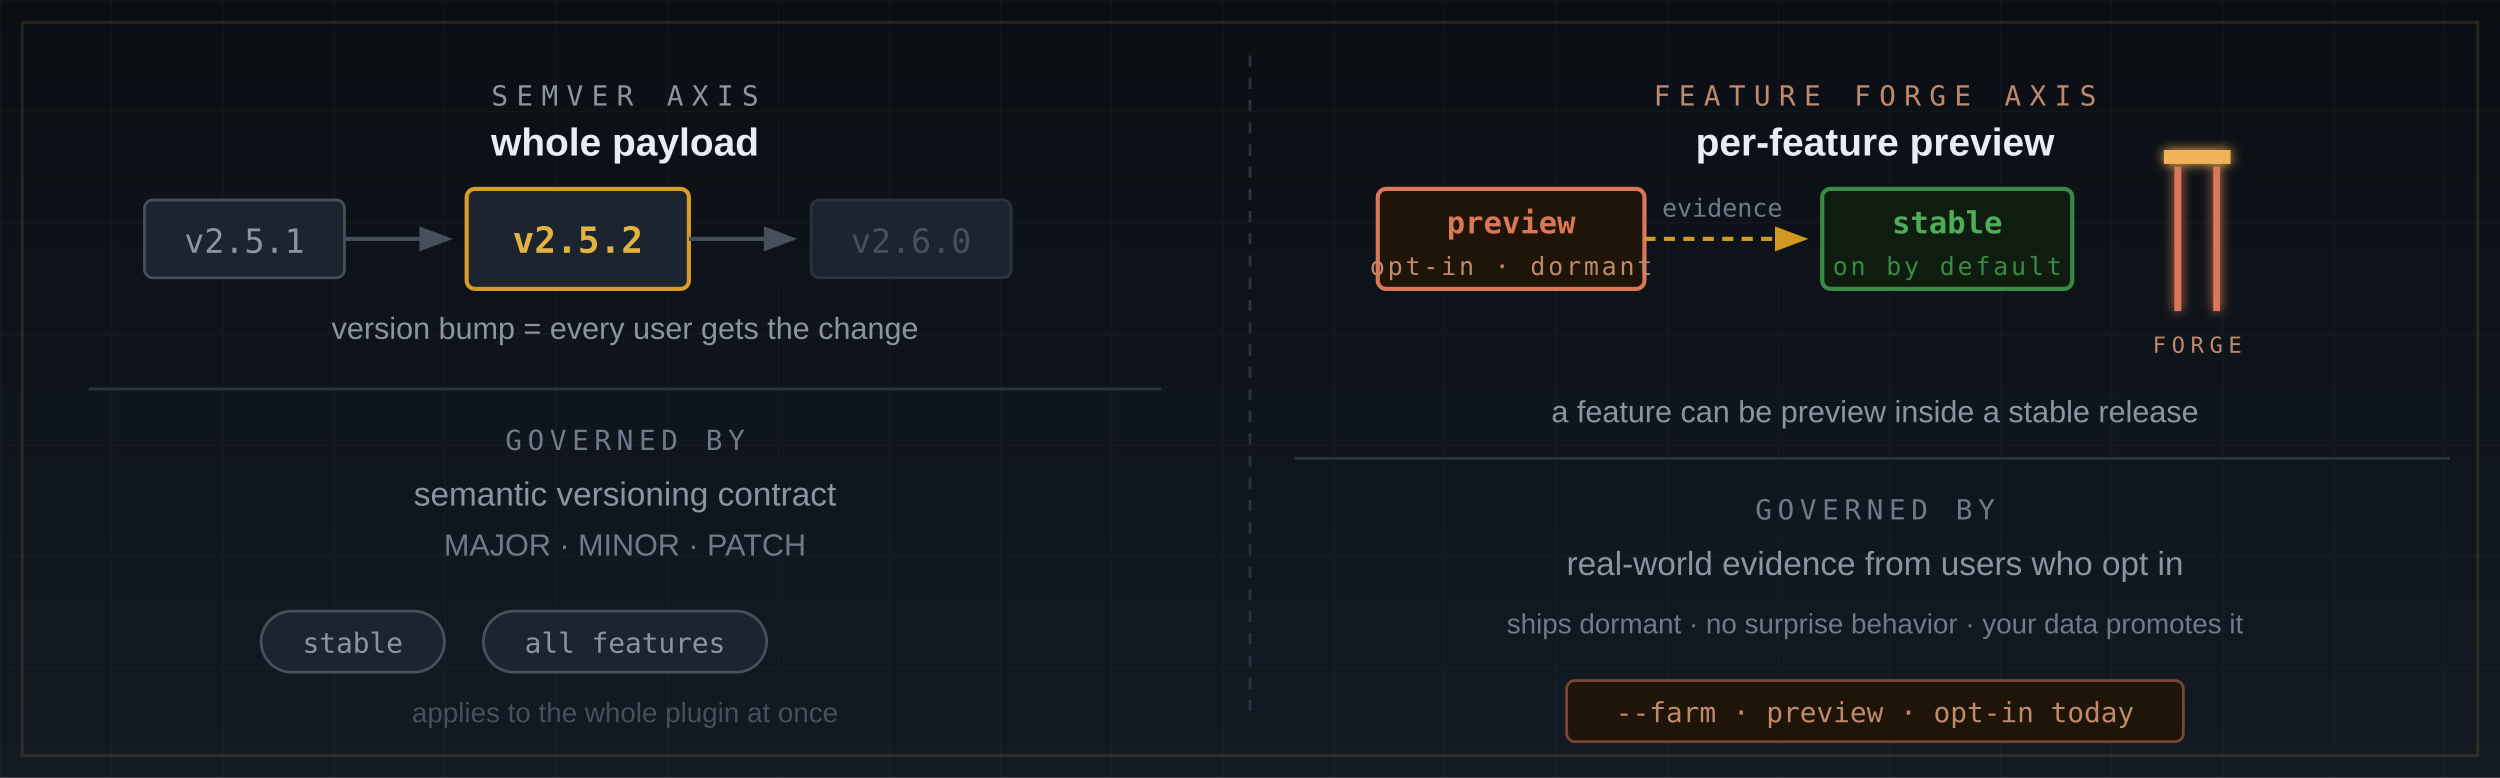
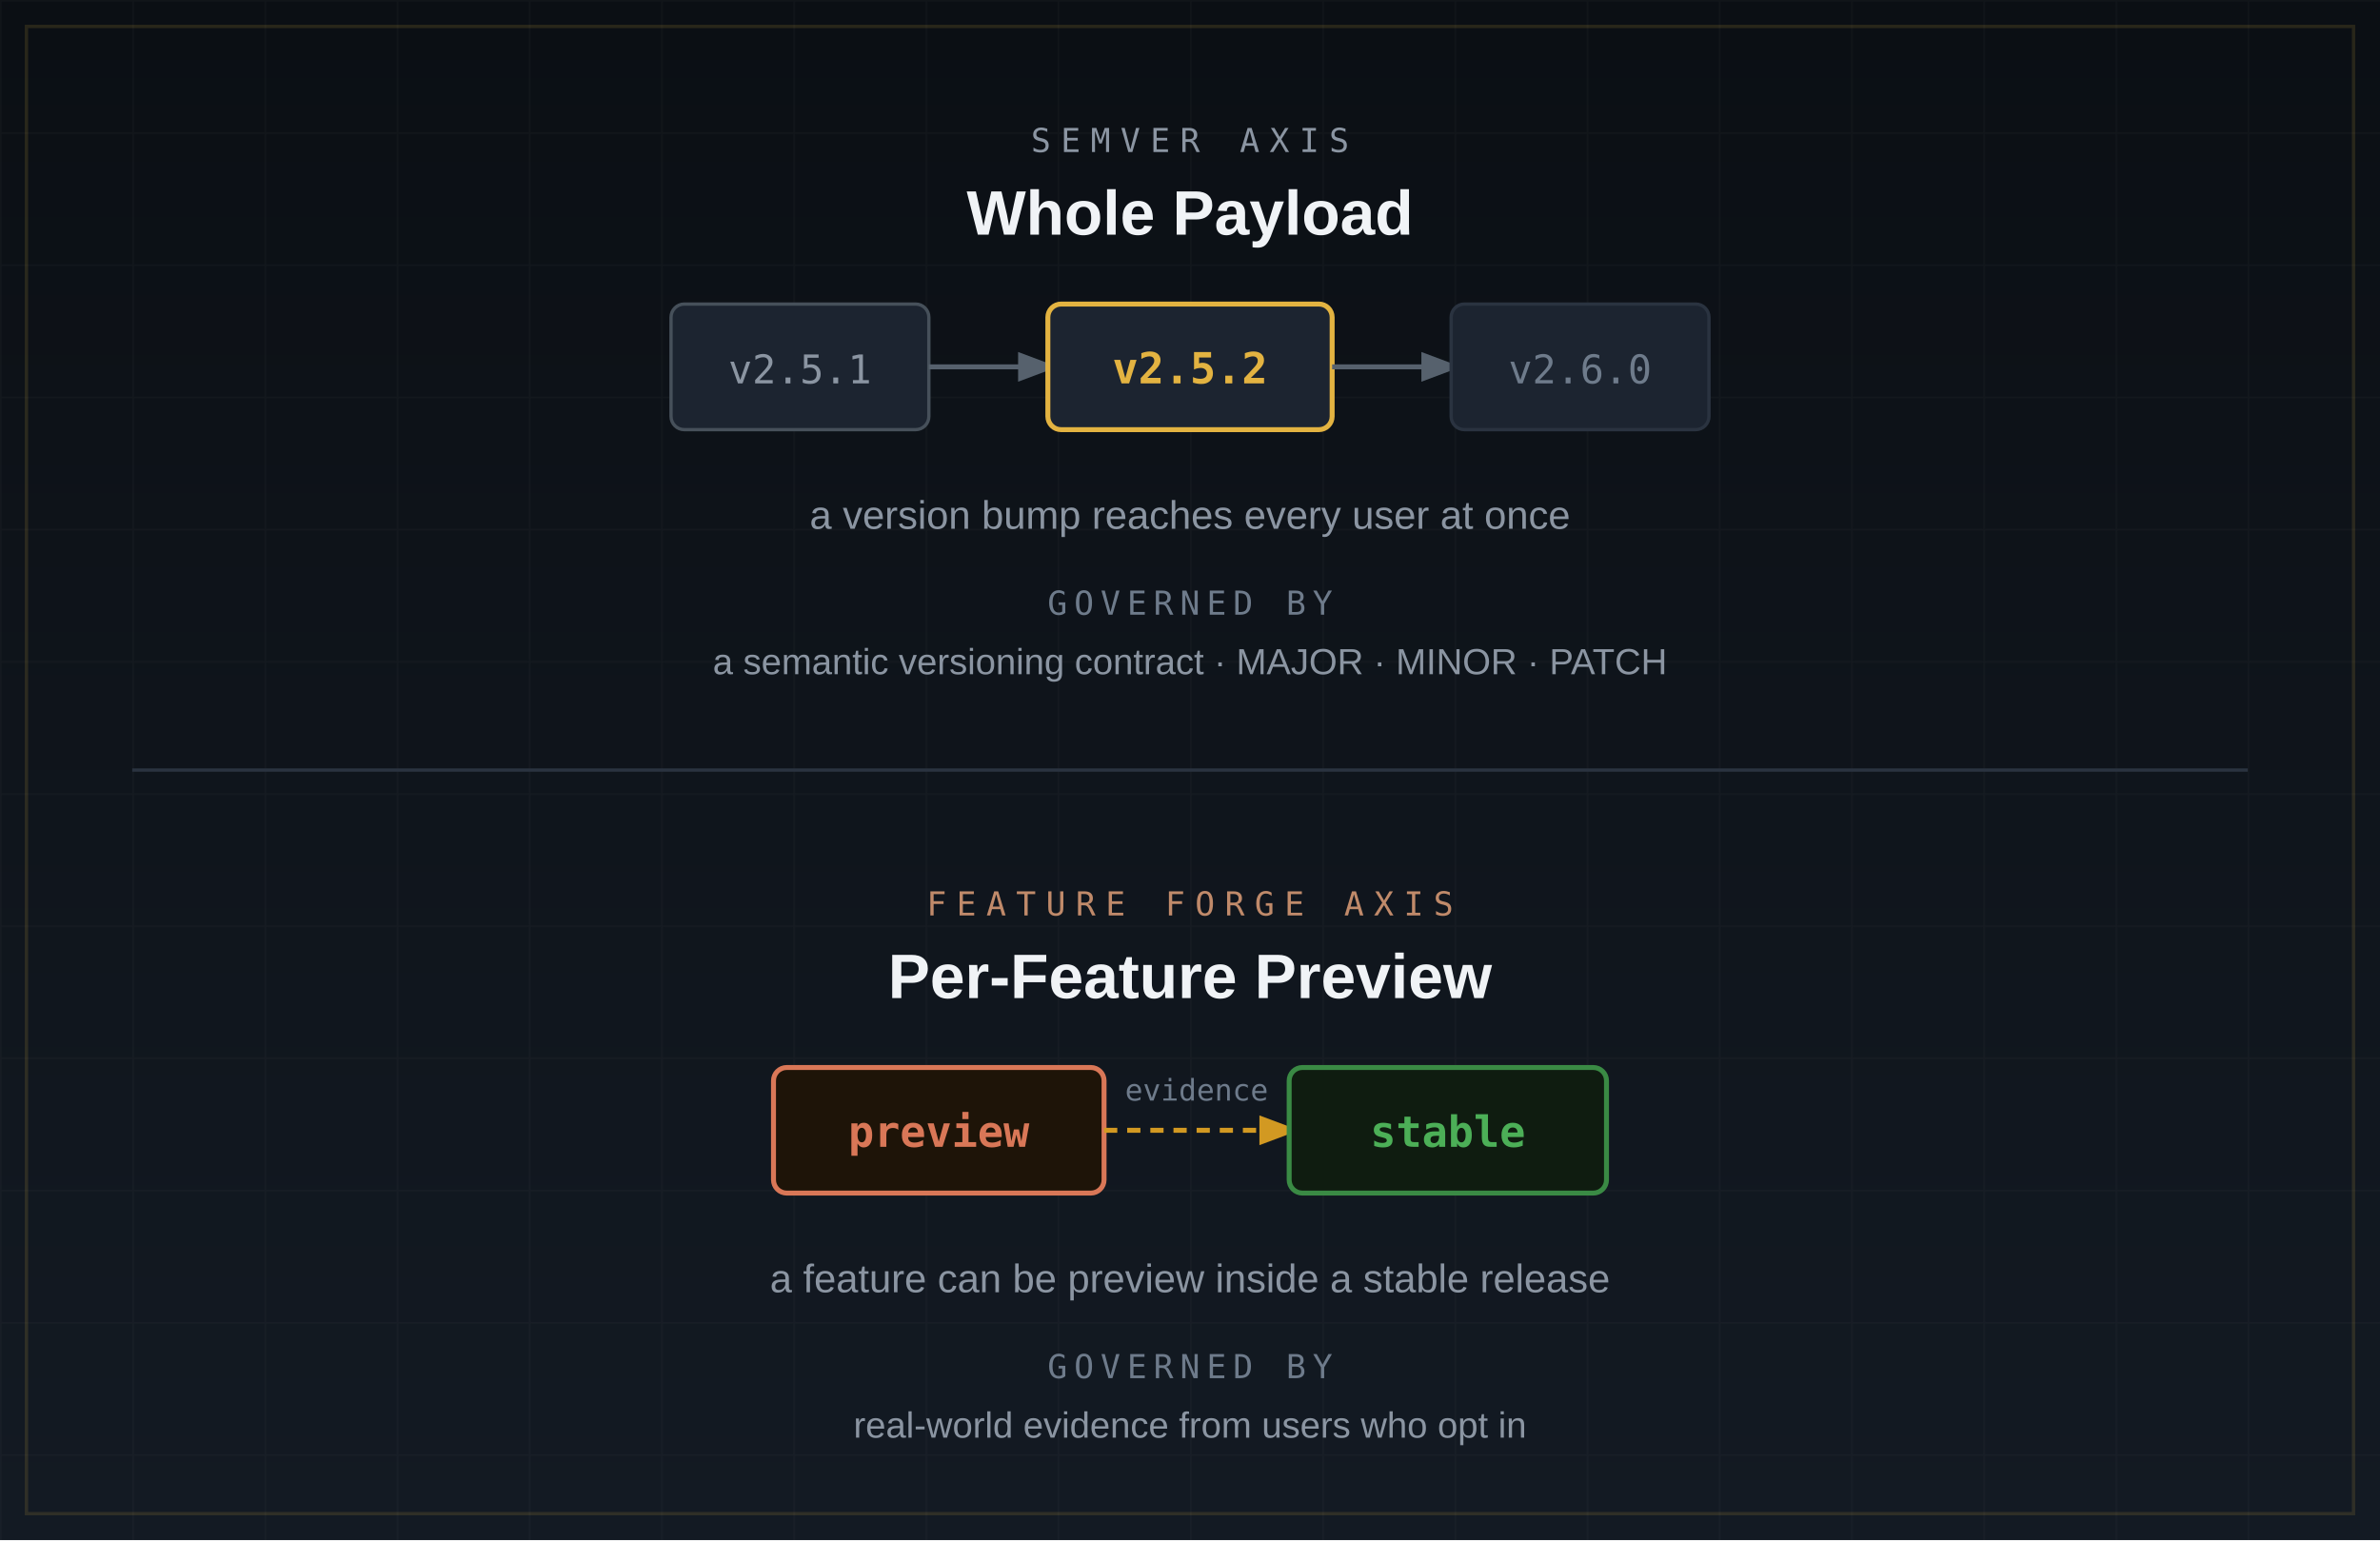
- <svg xmlns="http://www.w3.org/2000/svg" viewBox="0 0 900 280" role="img" aria-label="Two-axis labeling model. SemVer governs the whole plugin payload: a version bump means every user gets the change. Feature Forge governs individual features: a feature can be preview (opt-in, dormant) or stable (on by default, evidence-promoted).">
+ <svg xmlns="http://www.w3.org/2000/svg" viewBox="0 0 720 466" role="img" aria-label="Two-axis labeling model, stacked. Top band, the SemVer axis, governs the whole plugin payload: versions progress v2.5.1, v2.5.2 (current), v2.6.0, and a version bump reaches every user at once. Bottom band, the Feature Forge axis, governs individual features: a feature moves from preview (opt-in, dormant) to stable (on by default) on real-world evidence, and can be preview inside a stable release.">
  <defs>
    <linearGradient id="ta-bg" x1="0" y1="0" x2="0" y2="1">
      <stop offset="0" stop-color="#0b0f14" />
      <stop offset="1" stop-color="#131a23" />
    </linearGradient>
    <pattern id="ta-grid" width="40" height="40" patternUnits="userSpaceOnUse">
      <path d="M 40 0 L 0 0 0 40" fill="none" stroke="#e6edf3" stroke-opacity="0.028" stroke-width="1" />
    </pattern>
-     <filter id="ta-glow" x="-60%" y="-60%" width="220%" height="220%">
-       <feGaussianBlur stdDeviation="2.2" result="b" />
-       <feMerge>
-         <feMergeNode in="b" />
-         <feMergeNode in="SourceGraphic" />
-       </feMerge>
-     </filter>
    <marker id="ta-arrow" markerWidth="8" markerHeight="8" refX="6" refY="3" orient="auto">
-       <path d="M0,0 L0,6 L8,3 Z" fill="#46505a" />
+       <path d="M0,0 L0,6 L8,3 Z" fill="#56616d" />
    </marker>
    <marker id="ta-arrow-gold" markerWidth="8" markerHeight="8" refX="6" refY="3" orient="auto">
      <path d="M0,0 L0,6 L8,3 Z" fill="#d29922" />
    </marker>
  </defs>
-   <rect width="900" height="280" fill="url(#ta-bg)" />
-   <rect width="900" height="280" fill="url(#ta-grid)" />
-   <rect x="8" y="8" width="884" height="264" fill="none" stroke="#e3b341" stroke-opacity="0.14" stroke-width="1" />
-   <line x1="450" y1="20" x2="450" y2="260" stroke="#2a3340" stroke-width="1" stroke-dasharray="4 4" />
-   <text x="225" y="38" text-anchor="middle" font-family="ui-monospace, 'Cascadia Code', Consolas, monospace" font-size="10" letter-spacing="3" fill="#8b95a2">SEMVER AXIS</text>
-   <text x="225" y="56" text-anchor="middle" font-family="'Segoe UI', -apple-system, 'Helvetica Neue', Arial, sans-serif" font-size="14" fill="#e6edf3" font-weight="600">whole payload</text>
-   <rect x="52" y="72" width="72" height="28" rx="3" fill="#1c2430" stroke="#46505a" stroke-width="1" />
-   <text x="88" y="91" text-anchor="middle" font-family="ui-monospace, 'Cascadia Code', Consolas, monospace" font-size="12" fill="#8b95a2">v2.5.1</text>
-   <line x1="124" y1="86" x2="160" y2="86" stroke="#46505a" stroke-width="1.5" marker-end="url(#ta-arrow)" />
-   <rect x="168" y="68" width="80" height="36" rx="3" fill="#1c2430" stroke="#d29922" stroke-width="1.5" />
-   <text x="208" y="91" text-anchor="middle" font-family="ui-monospace, 'Cascadia Code', Consolas, monospace" font-size="13" fill="#e3b341" font-weight="700">v2.5.2</text>
-   <rect x="168" y="68" width="80" height="36" rx="3" fill="none" stroke="#e3b341" stroke-opacity="0.22" stroke-width="1" />
-   <line x1="248" y1="86" x2="284" y2="86" stroke="#46505a" stroke-width="1.5" marker-end="url(#ta-arrow)" />
-   <rect x="292" y="72" width="72" height="28" rx="3" fill="#1c2430" stroke="#2a3340" stroke-width="1" />
-   <text x="328" y="91" text-anchor="middle" font-family="ui-monospace, 'Cascadia Code', Consolas, monospace" font-size="12" fill="#46505a">v2.6.0</text>
-   <text x="225" y="122" text-anchor="middle" font-family="'Segoe UI', -apple-system, 'Helvetica Neue', Arial, sans-serif" font-size="11" fill="#8b95a2">version bump = every user gets the change</text>
-   <line x1="32" y1="140" x2="418" y2="140" stroke="#2a3340" stroke-width="1" />
-   <text x="225" y="162" text-anchor="middle" font-family="ui-monospace, 'Cascadia Code', Consolas, monospace" font-size="10" letter-spacing="2" fill="#6e7b8b">GOVERNED BY</text>
-   <text x="225" y="182" text-anchor="middle" font-family="'Segoe UI', -apple-system, 'Helvetica Neue', Arial, sans-serif" font-size="12" fill="#8b95a2">semantic versioning contract</text>
-   <text x="225" y="200" text-anchor="middle" font-family="'Segoe UI', -apple-system, 'Helvetica Neue', Arial, sans-serif" font-size="11" fill="#6e7b8b">MAJOR · MINOR · PATCH</text>
-   <rect x="94" y="220" width="66" height="22" rx="11" fill="#1c2430" stroke="#46505a" stroke-width="1" />
-   <text x="127" y="235" text-anchor="middle" font-family="ui-monospace, 'Cascadia Code', Consolas, monospace" font-size="10" fill="#8b95a2">stable</text>
-   <rect x="174" y="220" width="102" height="22" rx="11" fill="#1c2430" stroke="#46505a" stroke-width="1" />
-   <text x="225" y="235" text-anchor="middle" font-family="ui-monospace, 'Cascadia Code', Consolas, monospace" font-size="10" fill="#8b95a2">all features</text>
-   <text x="225" y="260" text-anchor="middle" font-family="'Segoe UI', -apple-system, 'Helvetica Neue', Arial, sans-serif" font-size="10" fill="#46505a">applies to the whole plugin at once</text>
-   <text x="675" y="38" text-anchor="middle" font-family="ui-monospace, 'Cascadia Code', Consolas, monospace" font-size="10" letter-spacing="3" fill="#c08a6a">FEATURE FORGE AXIS</text>
-   <text x="675" y="56" text-anchor="middle" font-family="'Segoe UI', -apple-system, 'Helvetica Neue', Arial, sans-serif" font-size="14" fill="#e6edf3" font-weight="600">per-feature preview</text>
-   <rect x="496" y="68" width="96" height="36" rx="3" fill="#1e1408" stroke="#d97757" stroke-width="1.5" />
-   <text x="544" y="84" text-anchor="middle" font-family="ui-monospace, 'Cascadia Code', Consolas, monospace" font-size="11" fill="#d97757" font-weight="700">preview</text>
-   <text x="544" y="99" text-anchor="middle" font-family="ui-monospace, 'Cascadia Code', Consolas, monospace" font-size="9" fill="#c08a6a" letter-spacing="1">opt-in · dormant</text>
-   <line x1="592" y1="86" x2="648" y2="86" stroke="#d29922" stroke-width="1.5" marker-end="url(#ta-arrow-gold)" stroke-dasharray="4 3" />
-   <text x="620" y="78" text-anchor="middle" font-family="ui-monospace, 'Cascadia Code', Consolas, monospace" font-size="9" fill="#6e7b8b">evidence</text>
-   <rect x="656" y="68" width="90" height="36" rx="3" fill="#0f1c10" stroke="#3a8a44" stroke-width="1.5" />
-   <text x="701" y="84" text-anchor="middle" font-family="ui-monospace, 'Cascadia Code', Consolas, monospace" font-size="11" fill="#4caf57" font-weight="700">stable</text>
-   <text x="701" y="99" text-anchor="middle" font-family="ui-monospace, 'Cascadia Code', Consolas, monospace" font-size="9" fill="#3a8a44" letter-spacing="1">on by default</text>
-   <g filter="url(#ta-glow)">
-     <line x1="784" y1="60" x2="784" y2="112" stroke="#d97757" stroke-width="2.5" />
-     <line x1="798" y1="60" x2="798" y2="112" stroke="#d97757" stroke-width="2.5" />
-     <rect x="779" y="54" width="24" height="5" fill="#f0b35a" />
-   </g>
-   <text x="791" y="127" text-anchor="middle" font-family="ui-monospace, 'Cascadia Code', Consolas, monospace" font-size="8" letter-spacing="2" fill="#c08a6a">FORGE</text>
-   <text x="675" y="152" text-anchor="middle" font-family="'Segoe UI', -apple-system, 'Helvetica Neue', Arial, sans-serif" font-size="11" fill="#8b95a2">a feature can be preview inside a stable release</text>
-   <line x1="466" y1="165" x2="882" y2="165" stroke="#2a3340" stroke-width="1" />
-   <text x="675" y="187" text-anchor="middle" font-family="ui-monospace, 'Cascadia Code', Consolas, monospace" font-size="10" letter-spacing="2" fill="#6e7b8b">GOVERNED BY</text>
-   <text x="675" y="207" text-anchor="middle" font-family="'Segoe UI', -apple-system, 'Helvetica Neue', Arial, sans-serif" font-size="12" fill="#8b95a2">real-world evidence from users who opt in</text>
-   <text x="675" y="228" text-anchor="middle" font-family="'Segoe UI', -apple-system, 'Helvetica Neue', Arial, sans-serif" font-size="10" fill="#6e7b8b">ships dormant · no surprise behavior · your data promotes it</text>
-   <rect x="564" y="245" width="222" height="22" rx="3" fill="#1e1408" stroke="#d97757" stroke-opacity="0.5" stroke-width="1" />
-   <text x="675" y="260" text-anchor="middle" font-family="ui-monospace, 'Cascadia Code', Consolas, monospace" font-size="10" fill="#c08a6a">--farm · preview · opt-in today</text>
+   <rect width="720" height="466" fill="url(#ta-bg)" />
+   <rect width="720" height="466" fill="url(#ta-grid)" />
+   <rect x="8" y="8" width="704" height="450" fill="none" stroke="#e3b341" stroke-opacity="0.14" stroke-width="1" />
+   <text x="360" y="46" text-anchor="middle" font-family="ui-monospace, 'Cascadia Code', Consolas, monospace" font-size="10" letter-spacing="3" fill="#8b95a2">SEMVER AXIS</text>
+   <text x="360" y="71" text-anchor="middle" font-family="'Segoe UI', -apple-system, 'Helvetica Neue', Arial, sans-serif" font-size="19" fill="#f0f3f6" font-weight="700">Whole Payload</text>
+   <rect x="203" y="92" width="78" height="38" rx="4" fill="#1c2430" stroke="#46505a" stroke-width="1" />
+   <text x="242" y="116" text-anchor="middle" font-family="ui-monospace, 'Cascadia Code', Consolas, monospace" font-size="12" fill="#8b95a2">v2.5.1</text>
+   <line x1="281" y1="111" x2="317" y2="111" stroke="#56616d" stroke-width="1.5" marker-end="url(#ta-arrow)" />
+   <rect x="317" y="92" width="86" height="38" rx="4" fill="#1c2430" stroke="#e3b341" stroke-width="1.5" />
+   <text x="360" y="116" text-anchor="middle" font-family="ui-monospace, 'Cascadia Code', Consolas, monospace" font-size="13" fill="#e3b341" font-weight="700">v2.5.2</text>
+   <line x1="403" y1="111" x2="439" y2="111" stroke="#56616d" stroke-width="1.5" marker-end="url(#ta-arrow)" />
+   <rect x="439" y="92" width="78" height="38" rx="4" fill="#1c2430" stroke="#2a3340" stroke-width="1" />
+   <text x="478" y="116" text-anchor="middle" font-family="ui-monospace, 'Cascadia Code', Consolas, monospace" font-size="12" fill="#6e7b8b">v2.6.0</text>
+   <text x="360" y="160" text-anchor="middle" font-family="'Segoe UI', -apple-system, 'Helvetica Neue', Arial, sans-serif" font-size="12" fill="#8b95a2">a version bump reaches every user at once</text>
+   <text x="360" y="186" text-anchor="middle" font-family="ui-monospace, 'Cascadia Code', Consolas, monospace" font-size="10" letter-spacing="2" fill="#6e7b8b">GOVERNED BY</text>
+   <text x="360" y="204" text-anchor="middle" font-family="'Segoe UI', -apple-system, 'Helvetica Neue', Arial, sans-serif" font-size="11" fill="#8b95a2">a semantic versioning contract · MAJOR · MINOR · PATCH</text>
+   <line x1="40" y1="233" x2="680" y2="233" stroke="#2a3340" stroke-width="1" />
+   <text x="360" y="277" text-anchor="middle" font-family="ui-monospace, 'Cascadia Code', Consolas, monospace" font-size="10" letter-spacing="3" fill="#c08a6a">FEATURE FORGE AXIS</text>
+   <text x="360" y="302" text-anchor="middle" font-family="'Segoe UI', -apple-system, 'Helvetica Neue', Arial, sans-serif" font-size="19" fill="#f0f3f6" font-weight="700">Per-Feature Preview</text>
+   <rect x="234" y="323" width="100" height="38" rx="4" fill="#1e1408" stroke="#d97757" stroke-width="1.5" />
+   <text x="284" y="347" text-anchor="middle" font-family="ui-monospace, 'Cascadia Code', Consolas, monospace" font-size="13" fill="#d97757" font-weight="700">preview</text>
+   <text x="362" y="333" text-anchor="middle" font-family="ui-monospace, 'Cascadia Code', Consolas, monospace" font-size="9" fill="#6e7b8b">evidence</text>
+   <line x1="334" y1="342" x2="390" y2="342" stroke="#d29922" stroke-width="1.5" stroke-dasharray="4 3" marker-end="url(#ta-arrow-gold)" />
+   <rect x="390" y="323" width="96" height="38" rx="4" fill="#0f1c10" stroke="#3a8a44" stroke-width="1.5" />
+   <text x="438" y="347" text-anchor="middle" font-family="ui-monospace, 'Cascadia Code', Consolas, monospace" font-size="13" fill="#4caf57" font-weight="700">stable</text>
+   <text x="360" y="391" text-anchor="middle" font-family="'Segoe UI', -apple-system, 'Helvetica Neue', Arial, sans-serif" font-size="12" fill="#8b95a2">a feature can be preview inside a stable release</text>
+   <text x="360" y="417" text-anchor="middle" font-family="ui-monospace, 'Cascadia Code', Consolas, monospace" font-size="10" letter-spacing="2" fill="#6e7b8b">GOVERNED BY</text>
+   <text x="360" y="435" text-anchor="middle" font-family="'Segoe UI', -apple-system, 'Helvetica Neue', Arial, sans-serif" font-size="11" fill="#8b95a2">real-world evidence from users who opt in</text>
</svg>
